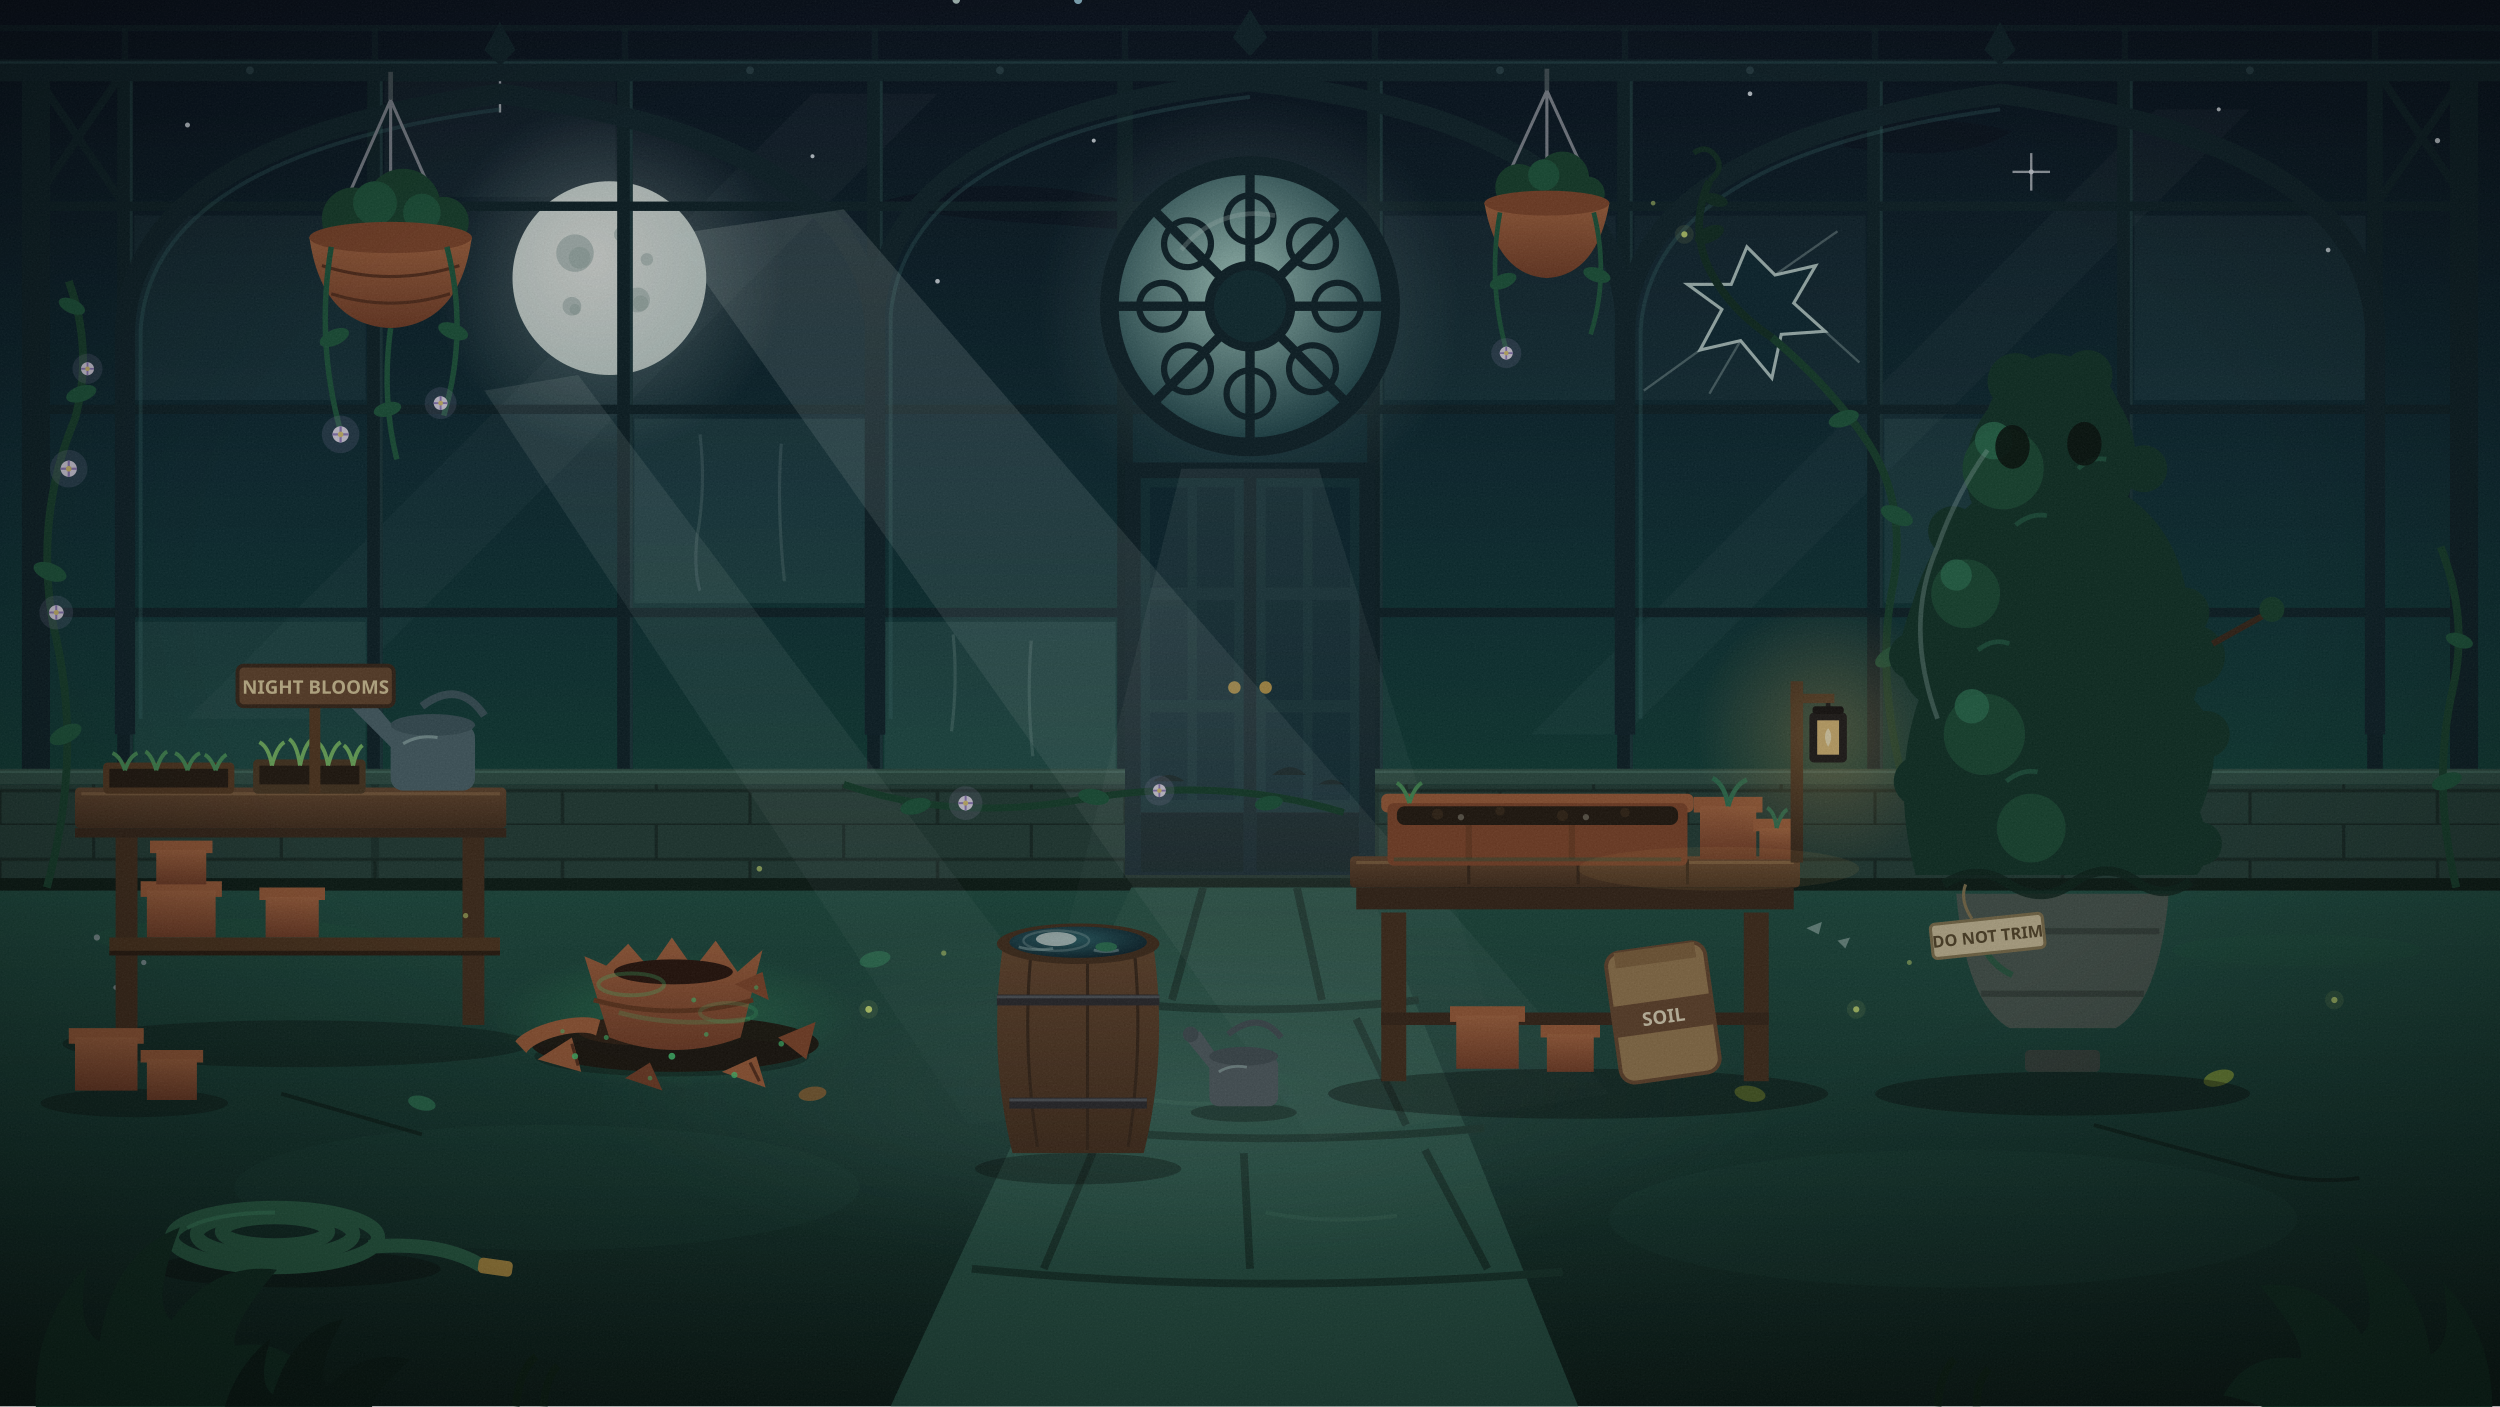
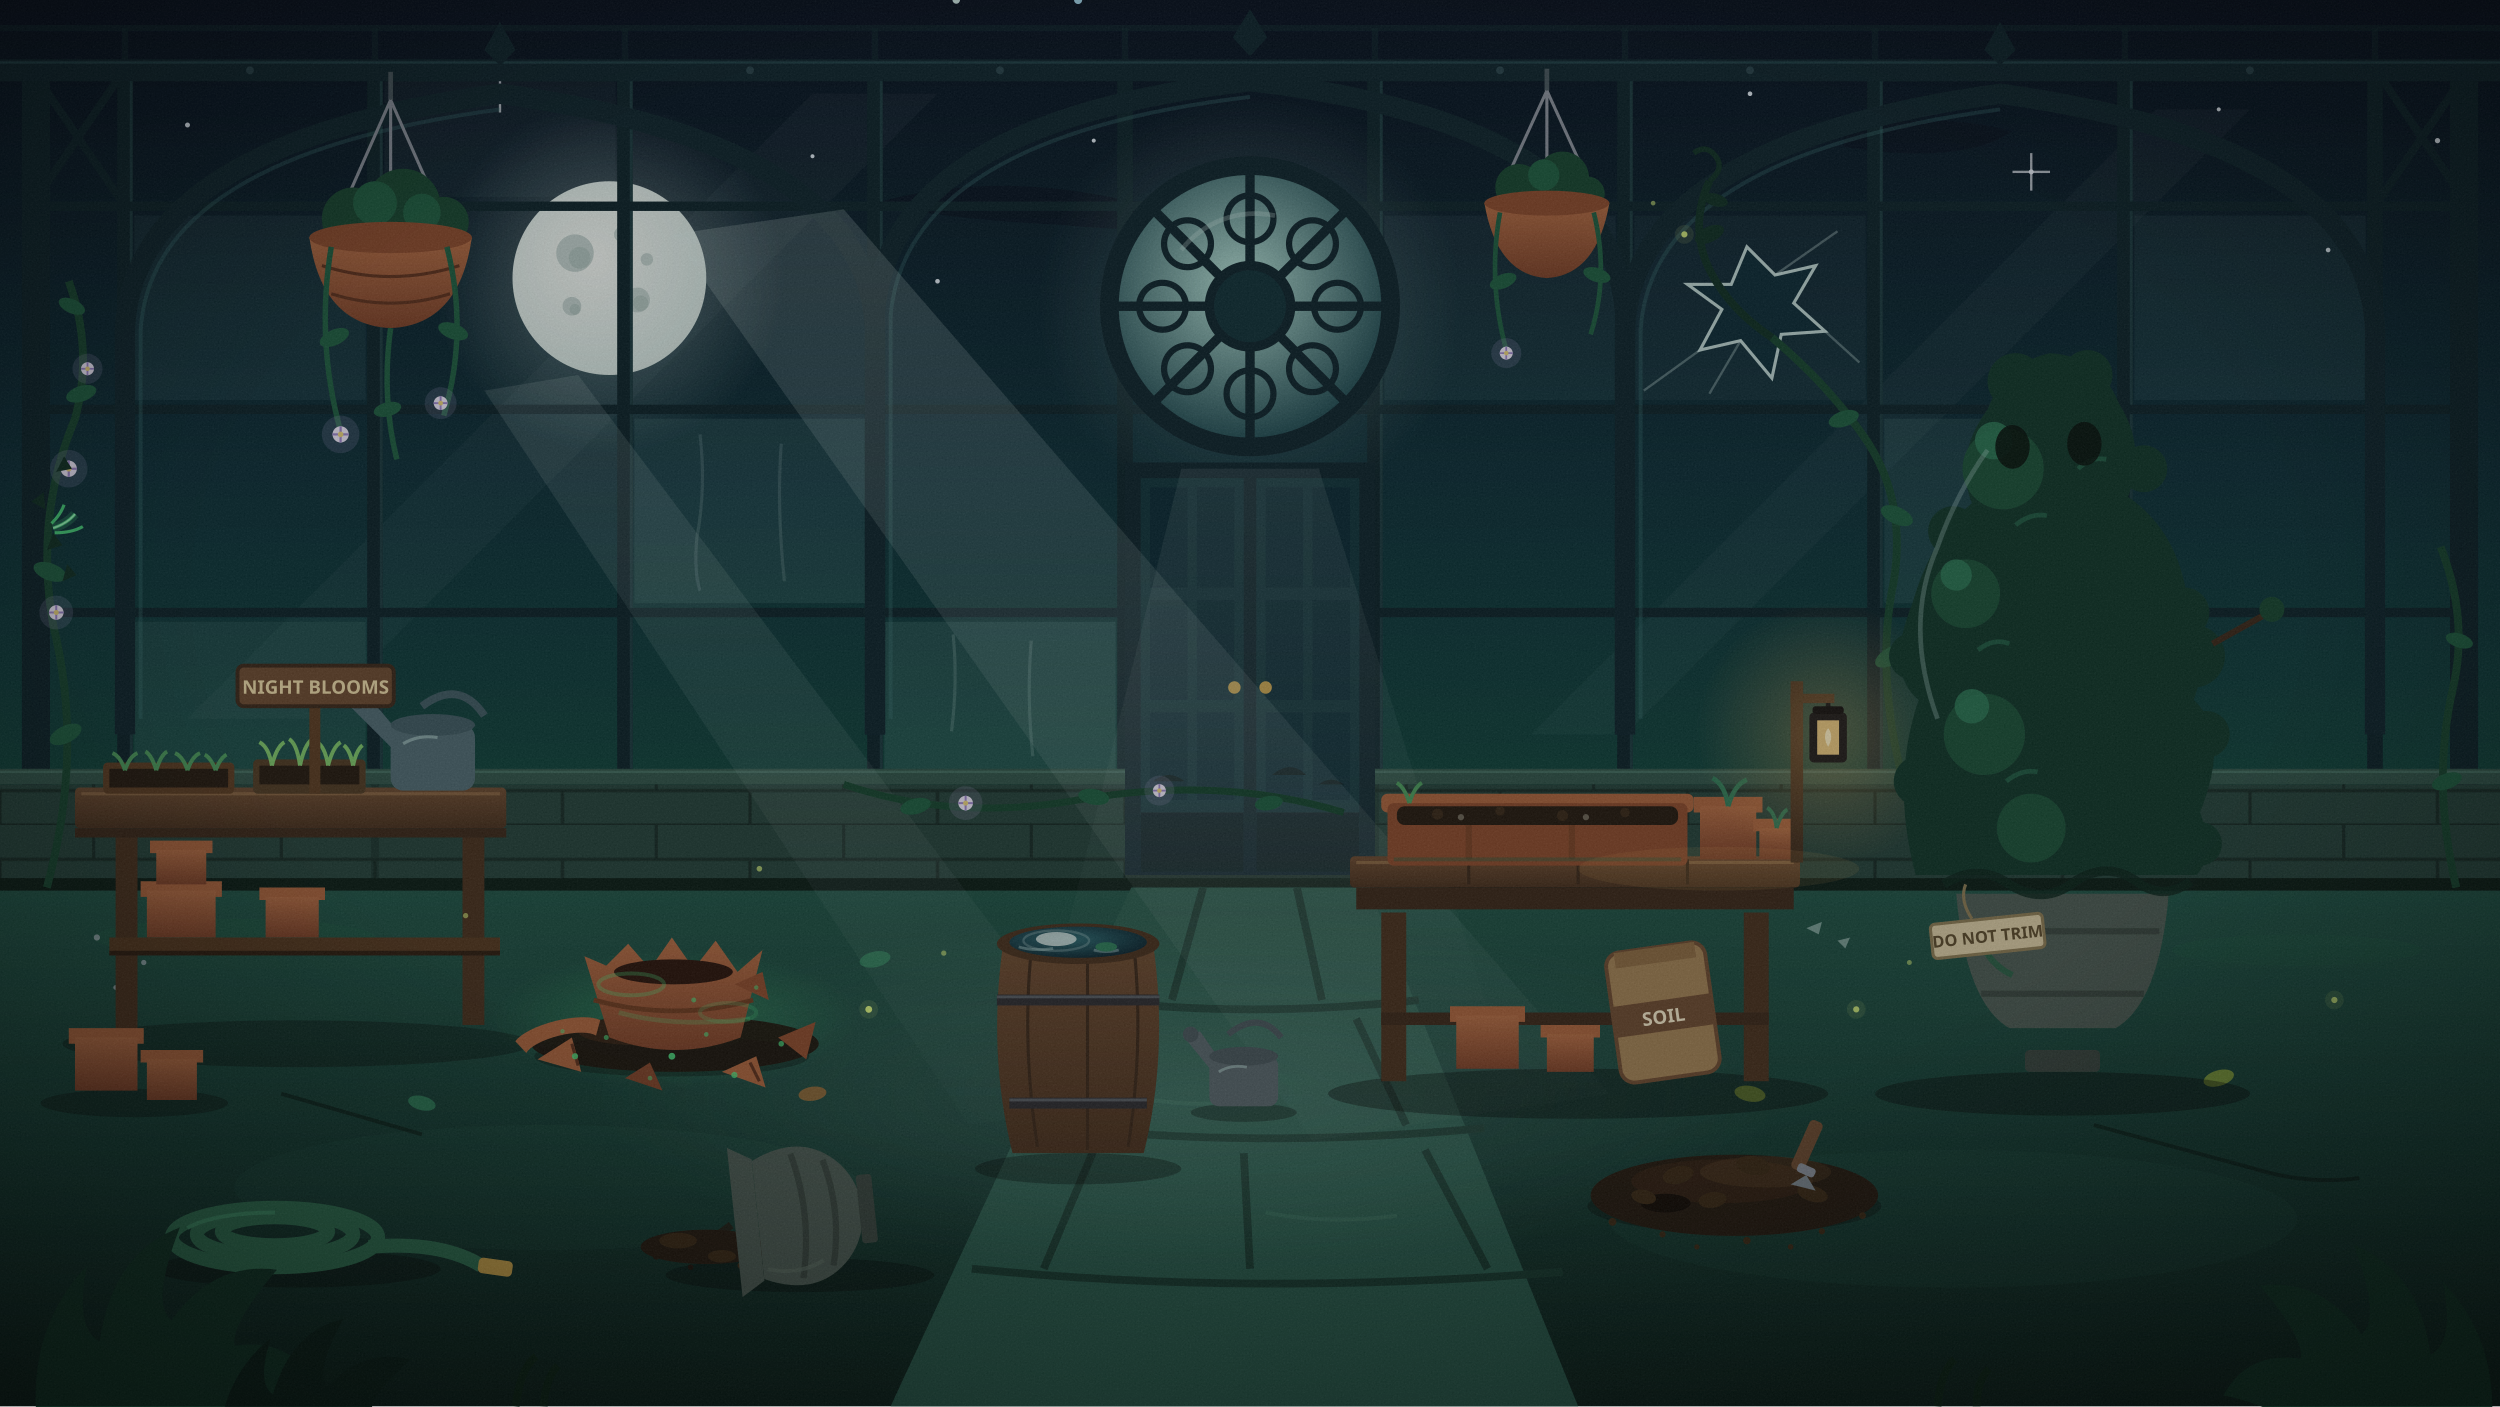
<svg xmlns="http://www.w3.org/2000/svg" width="1600" height="900" viewBox="0 0 1600 900">
  <defs>
    <linearGradient id="greenhouseSky" x1="0" y1="0" x2="0" y2="1">
      <stop offset="0%" stop-color="#050f1e" />
      <stop offset="55%" stop-color="#0b2f38" />
      <stop offset="100%" stop-color="#10493d" />
    </linearGradient>
    <linearGradient id="greenhouseFloor" x1="0" y1="0" x2="0" y2="1">
      <stop offset="0%" stop-color="#1e5245" />
      <stop offset="55%" stop-color="#123830" />
      <stop offset="100%" stop-color="#0a201a" />
    </linearGradient>
    <radialGradient id="greenhouseMoonHalo" cx="50%" cy="50%" r="50%">
      <stop offset="0%" stop-color="#dff0ec" stop-opacity="0.4" />
      <stop offset="100%" stop-color="#dff0ec" stop-opacity="0" />
    </radialGradient>
    <radialGradient id="greenhouseMoonSurf" cx="42%" cy="40%" r="70%">
      <stop offset="0%" stop-color="#f6fbf7" />
      <stop offset="100%" stop-color="#d3e4e0" />
    </radialGradient>
    <linearGradient id="greenhouseBeam" x1="0" y1="0" x2="0" y2="1">
      <stop offset="0%" stop-color="#dff0ec" stop-opacity="0.2" />
      <stop offset="100%" stop-color="#dff0ec" stop-opacity="0.02" />
    </linearGradient>
    <radialGradient id="greenhouseRose" cx="46%" cy="42%" r="60%">
      <stop offset="0%" stop-color="#b8e4da" />
      <stop offset="100%" stop-color="#16424a" />
    </radialGradient>
    <radialGradient id="greenhouseRoseGlow" cx="50%" cy="50%" r="50%">
      <stop offset="0%" stop-color="#cfeee6" stop-opacity="0.28" />
      <stop offset="100%" stop-color="#cfeee6" stop-opacity="0" />
    </radialGradient>
    <radialGradient id="greenhousePool" cx="50%" cy="50%" r="50%">
      <stop offset="0%" stop-color="#bfe0dc" stop-opacity="0.13" />
      <stop offset="100%" stop-color="#bfe0dc" stop-opacity="0" />
    </radialGradient>
    <radialGradient id="greenhouseWarm" cx="50%" cy="50%" r="50%">
      <stop offset="0%" stop-color="#ffbf6a" stop-opacity="0.32" />
      <stop offset="100%" stop-color="#ffbf6a" stop-opacity="0" />
    </radialGradient>
    <radialGradient id="greenhouseResidue" cx="50%" cy="50%" r="50%">
      <stop offset="0%" stop-color="#4ade80" stop-opacity="0.3" />
      <stop offset="100%" stop-color="#4ade80" stop-opacity="0" />
    </radialGradient>
    <radialGradient id="greenhouseWater" cx="42%" cy="40%" r="65%">
      <stop offset="0%" stop-color="#2c6a72" />
      <stop offset="100%" stop-color="#0b2530" />
    </radialGradient>
    <linearGradient id="greenhousePot" x1="0" y1="0" x2="0" y2="1">
      <stop offset="0%" stop-color="#b06a42" />
      <stop offset="100%" stop-color="#7c4128" />
    </linearGradient>
    <linearGradient id="greenhouseWood" x1="0" y1="0" x2="0" y2="1">
      <stop offset="0%" stop-color="#6b4a30" />
      <stop offset="100%" stop-color="#47301e" />
    </linearGradient>
    <radialGradient id="greenhouseVign" cx="50%" cy="42%" r="75%">
      <stop offset="55%" stop-color="#000" stop-opacity="0" />
      <stop offset="100%" stop-color="#000" stop-opacity="0.42" />
    </radialGradient>
    <pattern id="greenhouseBrick" width="120" height="44" patternUnits="userSpaceOnUse">
      <path d="M0 22 H120 M0 44 H120 M60 0 V22 M120 22 V44 M0 22 V44" stroke="#12241f" stroke-width="2" fill="none" />
    </pattern>
    <filter id="greenhouseGrain">
      <feTurbulence type="fractalNoise" baseFrequency="0.9" numOctaves="2" stitchTiles="stitch" />
      <feColorMatrix type="saturate" values="0" />
      <feComponentTransfer>
        <feFuncA type="linear" slope="0.05" />
      </feComponentTransfer>
      <feComposite operator="over" in2="SourceGraphic" />
    </filter>
    <g id="greenhouseBloom">
      <circle r="12" fill="#cbb8f0" opacity="0.16" />
      <circle r="5.2" fill="#efe9fb" />
      <path d="M-5.2 0 H5.2 M0 -5.2 V5.2" stroke="#9c86cc" stroke-width="1.4" />
      <circle r="1.8" fill="#e8d27c" />
    </g>
    <path id="greenhouseMonst" d="M0 0 Q-10 -52 22 -86 Q16 -56 28 -50 Q34 -92 66 -104 Q52 -68 62 -60 Q82 -88 112 -84 Q90 -58 92 -48 Q118 -52 130 -30 Q102 -24 98 -14 Q112 -4 110 8 Q84 4 54 8 Q20 10 0 0 Z" />
  </defs>
  <rect width="1600" height="570" fill="url(#greenhouseSky)" />
  <g fill="#dfe9f2">
    <circle cx="120" cy="80" r="1.6" />
    <circle cx="210" cy="150" r="1.2" />
    <circle cx="320" cy="60" r="1.8" />
    <circle cx="520" cy="100" r="1.3" />
    <circle cx="600" cy="180" r="1.5" />
    <circle cx="700" cy="90" r="1.3" />
    <circle cx="900" cy="70" r="1.7" />
    <circle cx="1000" cy="150" r="1.2" />
    <circle cx="1120" cy="60" r="1.5" />
    <circle cx="1300" cy="110" r="1.6" />
    <circle cx="1420" cy="70" r="1.3" />
    <circle cx="1490" cy="160" r="1.5" />
    <circle cx="1560" cy="90" r="1.7" />
    <circle cx="840" cy="120" r="1.2" />
  </g>
  <g stroke="#eef2fa" stroke-width="1.5" opacity="0.75">
    <path d="M320 48 v24 M308 60 h24" />
    <path d="M1300 98 v24 M1288 110 h24" />
  </g>
  <path d="M560 130 q70 -20 150 -4 q60 12 120 0 q-50 28 -150 18 q-80 -4 -120 -14 Z" fill="#050e1c" opacity="0.6" />
  <path d="M1180 84 q54 -14 108 0 q-32 22 -108 10 Z" fill="#050e1c" opacity="0.5" />
  <circle cx="390" cy="178" r="112" fill="url(#greenhouseMoonHalo)" />
  <circle cx="390" cy="178" r="62" fill="url(#greenhouseMoonSurf)" />
  <g fill="#c2d2ce">
    <circle cx="368" cy="162" r="12" />
    <circle cx="408" cy="192" r="8" />
    <circle cx="398" cy="150" r="5" />
    <circle cx="366" cy="196" r="6" />
    <circle cx="414" cy="166" r="4" />
  </g>
  <g fill="#aabfba" opacity="0.7">
    <circle cx="371" cy="165" r="7" />
    <circle cx="410" cy="194" r="5" />
    <circle cx="368" cy="198" r="3.5" />
  </g>
  <g fill="#a8dcd8">
    <rect x="86" y="138" width="148" height="118" opacity="0.07" />
    <rect x="406" y="268" width="148" height="118" opacity="0.1" />
    <rect x="886" y="138" width="148" height="118" opacity="0.06" />
    <rect x="1206" y="268" width="148" height="118" opacity="0.09" />
    <rect x="566" y="398" width="148" height="96" opacity="0.12" />
    <rect x="86" y="398" width="148" height="96" opacity="0.08" />
    <rect x="1366" y="138" width="148" height="118" opacity="0.07" />
    <rect x="246" y="50" width="148" height="76" opacity="0.05" />
    <rect x="1046" y="138" width="148" height="118" opacity="0.05" />
  </g>
  <path d="M120 460 L520 60 L600 60 L200 460 Z" fill="#cfe8e4" opacity="0.04" />
  <path d="M980 470 L1380 70 L1440 70 L1040 470 Z" fill="#cfe8e4" opacity="0.04" />
  <g stroke="#cfe8e4" fill="none" stroke-width="2">
    <path d="M448 278 q4 34 -2 66 q-2 22 2 34 M500 284 q-3 40 2 88" opacity="0.16" />
    <path d="M610 406 q3 30 -1 62 M660 410 q-3 36 1 74" opacity="0.18" />
  </g>
  <circle cx="612" r="2.4" fill="#cfe8e4">
    <animate attributeName="cy" values="410;486;486" dur="2.6s" repeatCount="indefinite" />
    <animate attributeName="opacity" values="0;0.8;0" dur="2.6s" repeatCount="indefinite" />
  </circle>
  <g stroke="#0b2229" stroke-width="10">
    <path d="M80 44 V496 M240 44 V496 M400 44 V496 M560 44 V496 M720 44 V496 M880 44 V496 M1040 44 V496 M1200 44 V496 M1360 44 V496 M1520 44 V496" />
  </g>
  <path d="M84 48 V492 M244 48 V492 M404 48 V492 M564 48 V492 M884 48 V492 M1044 48 V492 M1204 48 V492 M1364 48 V492" stroke="#4a8a8c" stroke-width="1.8" opacity="0.22" fill="none" />
  <g stroke="#0b2229" stroke-width="6">
    <path d="M20 132 H1580 M20 262 H1580 M20 392 H1580" />
  </g>
  <path d="M20 44 L80 132 M80 44 L20 132 M1520 44 L1580 132 M1580 44 L1520 132" stroke="#0b2229" stroke-width="5" />
  <rect x="14" y="44" width="18" height="524" fill="#0b2229" />
  <rect x="1568" y="44" width="18" height="524" fill="#0b2229" />
  <path d="M0 18 H1600" stroke="#0d242c" stroke-width="4" opacity="0.6" />
  <path d="M80 18 V38 M240 18 V38 M400 18 V38 M560 18 V38 M720 18 V38 M880 18 V38 M1040 18 V38 M1200 18 V38 M1360 18 V38 M1520 18 V38" stroke="#0d242c" stroke-width="4" opacity="0.6" />
  <rect y="38" width="1600" height="14" fill="#0d242c" />
  <path d="M0 40 H1600" stroke="#4a8a8c" stroke-width="1.5" opacity="0.25" />
  <g fill="#26424a">
    <circle cx="160" cy="45" r="2.5" />
    <circle cx="480" cy="45" r="2.5" />
    <circle cx="640" cy="45" r="2.5" />
    <circle cx="960" cy="45" r="2.5" />
    <circle cx="1120" cy="45" r="2.5" />
    <circle cx="1440" cy="45" r="2.5" />
  </g>
  <g stroke="#0d242c" stroke-width="13" fill="none">
    <path d="M80 470 V210 Q86 92 320 60 Q554 92 560 210 V470" />
    <path d="M560 470 V200 Q570 78 800 52 Q1030 78 1040 200 V470" />
    <path d="M1040 470 V210 Q1046 92 1280 60 Q1514 92 1520 210 V470" />
  </g>
  <g stroke="#3f7c7c" stroke-width="2.5" fill="none" opacity="0.3">
    <path d="M90 460 V212 Q96 100 320 70" />
    <path d="M570 460 V202 Q580 88 800 62" />
    <path d="M1050 460 V212 Q1056 100 1280 70" />
  </g>
  <path d="M320 14 L330 32 L320 42 L310 32 Z M800 6 L811 24 L800 36 L789 24 Z M1280 14 L1290 32 L1280 42 L1270 32 Z" fill="#0d242c" />
  <circle cx="800" cy="196" r="135" fill="url(#greenhouseRoseGlow)" />
  <circle cx="800" cy="196" r="90" fill="url(#greenhouseRose)" stroke="#0d242c" stroke-width="12" />
  <path d="M800 110 V282 M714 196 H886 M739 135 L861 257 M861 135 L739 257" stroke="#0d242c" stroke-width="6" />
  <g fill="none" stroke="#0d242c" stroke-width="4">
    <circle cx="856" cy="196" r="15" />
    <circle cx="744" cy="196" r="15" />
    <circle cx="800" cy="140" r="15" />
    <circle cx="800" cy="252" r="15" />
    <circle cx="840" cy="156" r="15" />
    <circle cx="760" cy="156" r="15" />
    <circle cx="840" cy="236" r="15" />
    <circle cx="760" cy="236" r="15" />
  </g>
  <circle cx="800" cy="196" r="26" fill="#0f3038" stroke="#0d242c" stroke-width="6" />
  <path d="M756 160 a60 60 0 0 1 60 -22" stroke="#cfe8e4" stroke-width="3" fill="none" opacity="0.3" />
  <rect y="492" width="1600" height="10" fill="#2f5348" />
  <path d="M0 494 H1600" stroke="#6fa896" stroke-width="1.5" opacity="0.3" />
  <rect y="502" width="1600" height="66" fill="#23413a" />
  <rect y="502" width="1600" height="66" fill="url(#greenhouseBrick)" opacity="0.8" />
  <path d="M240 502 v62 M880 502 v62 M1360 502 v62" stroke="#142a24" stroke-width="5" opacity="0.5" />
  <rect x="720" y="296" width="160" height="272" fill="#0d242c" />
  <rect x="730" y="306" width="66" height="252" fill="#10333a" />
  <rect x="804" y="306" width="66" height="252" fill="#10333a" />
  <g fill="#0a2a34">
    <rect x="736" y="312" width="24" height="64" />
    <rect x="766" y="312" width="24" height="64" />
    <rect x="736" y="384" width="24" height="64" />
    <rect x="766" y="384" width="24" height="64" />
    <rect x="736" y="456" width="24" height="56" />
    <rect x="766" y="456" width="24" height="56" />
    <rect x="810" y="312" width="24" height="64" />
    <rect x="840" y="312" width="24" height="64" />
    <rect x="810" y="384" width="24" height="64" />
    <rect x="840" y="384" width="24" height="64" />
    <rect x="810" y="456" width="24" height="56" />
    <rect x="840" y="456" width="24" height="56" />
  </g>
  <path d="M738 500 q10 -8 20 0 M814 496 q12 -10 22 0 M844 502 q8 -6 16 0" fill="#06181c" />
  <rect x="730" y="520" width="66" height="38" fill="#0b1e24" />
  <rect x="804" y="520" width="66" height="38" fill="#0b1e24" />
  <circle cx="790" cy="440" r="4" fill="#c9a24a" />
  <circle cx="810" cy="440" r="4" fill="#c9a24a" />
  <rect x="720" y="560" width="160" height="8" fill="#1c332c" />
  <path d="M1118 158 L1136 176 L1162 170 L1148 194 L1168 212 L1140 214 L1134 242 L1114 218 L1088 224 L1102 198 L1080 182 L1108 182 Z" fill="#0a2b36" stroke="#cfe8e4" stroke-width="2" opacity="0.9" />
  <path d="M1088 224 L1052 250 M1136 176 L1176 148 M1168 212 L1190 232 M1114 218 L1094 252" stroke="#cfe8e4" stroke-width="1.5" opacity="0.35" fill="none" />
  <path d="M1218 500 Q1200 430 1212 372 Q1220 322 1196 284 Q1172 248 1134 216" stroke="#16452f" stroke-width="5" fill="none" />
  <path d="M1134 216 Q1104 196 1092 168 Q1082 142 1094 116" stroke="#0e2f24" stroke-width="5" fill="none" />
  <path d="M1094 116 q10 -8 4 -16 q-6 -8 -14 -2" stroke="#0e2f24" stroke-width="3.5" fill="none" />
  <g fill="#1d5c40">
    <ellipse cx="1210" cy="420" rx="11" ry="5.5" transform="rotate(-30 1210 420)" />
    <ellipse cx="1214" cy="330" rx="11" ry="5.5" transform="rotate(24 1214 330)" />
    <ellipse cx="1180" cy="268" rx="10" ry="5" transform="rotate(-18 1180 268)" />
  </g>
  <g fill="#0e2f24">
    <ellipse cx="1094" cy="150" rx="10" ry="5" transform="rotate(-24 1094 150)" />
    <ellipse cx="1098" cy="128" rx="8" ry="4" transform="rotate(16 1098 128)" />
  </g>
  <g>
    <path d="M250 46 V64" stroke="#46555c" stroke-width="3" />
    <path d="M250 64 L212 150 M250 64 L288 150 M250 64 L250 146" stroke="#8a929c" stroke-width="2" fill="none" />
    <g fill="#16452f">
      <circle cx="226" cy="140" r="20" />
      <circle cx="258" cy="132" r="24" />
      <circle cx="284" cy="142" r="16" />
    </g>
    <circle cx="240" cy="130" r="14" fill="#1d5c40" />
    <circle cx="270" cy="136" r="12" fill="#1d5c40" />
    <path d="M198 152 Q206 208 250 210 Q294 208 302 152 Z" fill="url(#greenhousePot)" />
    <ellipse cx="250" cy="152" rx="52" ry="10" fill="#8a4a2c" />
    <path d="M206 170 Q250 184 294 170 M212 188 Q250 200 288 188" stroke="#5c301c" stroke-width="2" fill="none" />
    <path d="M212 158 q-10 60 6 118 M286 158 q14 54 -2 108 M250 210 q-6 44 4 84" stroke="#1d5c40" stroke-width="3.5" fill="none" />
    <g fill="#1d5c40">
      <ellipse cx="214" cy="216" rx="10" ry="5" transform="rotate(-24 214 216)" />
      <ellipse cx="290" cy="212" rx="10" ry="5" transform="rotate(20 290 212)" />
      <ellipse cx="248" cy="262" rx="9" ry="4.5" transform="rotate(-14 248 262)" />
    </g>
    <use href="#greenhouseBloom" transform="translate(218 278)" />
    <use href="#greenhouseBloom" transform="translate(282 258) scale(0.85)" />
  </g>
  <g>
    <path d="M990 44 V58" stroke="#46555c" stroke-width="3" />
    <path d="M990 58 L958 128 M990 58 L1022 128 M990 58 L990 124" stroke="#8a929c" stroke-width="2" fill="none" />
    <g fill="#16452f">
      <circle cx="972" cy="120" r="15" />
      <circle cx="1000" cy="114" r="17" />
      <circle cx="1016" cy="124" r="11" />
    </g>
    <circle cx="988" cy="112" r="10" fill="#1d5c40" />
    <path d="M950 130 Q958 176 990 178 Q1022 176 1030 130 Z" fill="url(#greenhousePot)" />
    <ellipse cx="990" cy="130" rx="40" ry="8" fill="#8a4a2c" />
    <path d="M960 136 q-8 44 4 88 M1020 136 q10 40 -2 78" stroke="#1d5c40" stroke-width="3" fill="none" />
    <g fill="#1d5c40">
      <ellipse cx="962" cy="180" rx="9" ry="4.5" transform="rotate(-22 962 180)" />
      <ellipse cx="1022" cy="176" rx="9" ry="4.5" transform="rotate(18 1022 176)" />
    </g>
    <use href="#greenhouseBloom" transform="translate(964 226) scale(0.8)" />
  </g>
  <rect y="566" width="1600" height="334" fill="url(#greenhouseFloor)" />
  <rect y="562" width="1600" height="8" fill="#0a1c16" />
  <ellipse cx="350" cy="760" rx="200" ry="40" fill="#2c6a54" opacity="0.12" />
  <ellipse cx="1250" cy="780" rx="220" ry="44" fill="#2c6a54" opacity="0.12" />
  <ellipse cx="150" cy="600" rx="90" ry="12" fill="#1d5c40" opacity="0.3" />
  <ellipse cx="1470" cy="608" rx="80" ry="10" fill="#1d5c40" opacity="0.25" />
  <path d="M724 568 L876 568 L1010 900 L570 900 Z" fill="#26584a" />
  <g stroke="#16382e" stroke-width="5" fill="none">
    <path d="M700 640 Q800 652 908 640 M666 720 Q800 736 950 722 M622 812 Q800 830 1000 814" />
    <path d="M770 568 L750 640 M830 568 L846 640 M736 652 L710 720 M868 652 L900 720 M700 736 L668 812 M912 736 L952 812 M796 738 L800 812" />
  </g>
  <path d="M718 700 q30 8 66 6 M810 776 q40 8 84 2" stroke="#3f7c64" stroke-width="2.5" fill="none" opacity="0.35" />
  <ellipse cx="760" cy="700" rx="380" ry="115" fill="url(#greenhousePool)" />
  <path d="M180 700 l90 26 M1340 720 l110 30 q30 8 60 4" stroke="#071812" stroke-width="2.5" opacity="0.6" fill="none" />
  <g opacity="0.95">
    <ellipse cx="560" cy="614" rx="10" ry="5" fill="#2c7a58" transform="rotate(-12 560 614)" />
    <ellipse cx="1120" cy="700" rx="10" ry="5" fill="#7c9a3a" transform="rotate(10 1120 700)" />
    <ellipse cx="520" cy="700" rx="9" ry="4.5" fill="#8a6636" transform="rotate(-8 520 700)" />
    <ellipse cx="270" cy="706" rx="9" ry="4.5" fill="#2c7a58" transform="rotate(14 270 706)" />
    <ellipse cx="1420" cy="690" rx="10" ry="5" fill="#7c9a3a" transform="rotate(-16 1420 690)" />
  </g>
  <g fill="#efe9fb" opacity="0.5">
    <circle cx="62" cy="600" r="2" />
    <circle cx="92" cy="616" r="1.7" />
    <circle cx="74" cy="632" r="1.5" />
  </g>
  <path d="M430 150 L540 134 L1030 700 L840 730 Z" fill="url(#greenhouseBeam)" />
  <path d="M310 250 L370 240 L720 706 L620 720 Z" fill="url(#greenhouseBeam)" opacity="0.7" />
  <path d="M756 300 L844 300 L950 640 L672 640 Z" fill="url(#greenhouseBeam)" opacity="0.5" />
  <path d="M30 568 Q54 480 34 400 Q22 330 48 268 Q60 224 44 180" stroke="#16452f" stroke-width="5" fill="none" />
  <g fill="#1d5c40">
    <ellipse cx="42" cy="470" rx="11" ry="5.5" transform="rotate(-26 42 470)" />
    <ellipse cx="32" cy="366" rx="11" ry="5.5" transform="rotate(20 32 366)" />
    <ellipse cx="52" cy="252" rx="10" ry="5" transform="rotate(-18 52 252)" />
    <ellipse cx="46" cy="196" rx="9" ry="4.5" transform="rotate(24 46 196)" />
  </g>
  <use href="#greenhouseBloom" transform="translate(44 300)" />
  <use href="#greenhouseBloom" transform="translate(36 392) scale(0.9)" />
  <use href="#greenhouseBloom" transform="translate(56 236) scale(0.8)" />
+   <g id="greenhouseThornCane">
+     <path d="M30 352 l10 -3 l-6 -8 Z M29 326 l-9 -5 l8 -6 Z M36 302 l10 -2 l-5 -8 Z M40 372 l9 -4 l-6 -7 Z" fill="#0e2f24" />
+     <path d="M34 338 q9 -3 14 -9" stroke="#4ade80" stroke-width="6" fill="none" opacity="0.22" />
+     <path d="M34 338 q9 -3 14 -9 M35 341 q11 0 18 -4 M33 335 q6 -6 8 -12" stroke="#4ade80" stroke-width="2" fill="none" opacity="0.9" />
+     <path d="M34 338 q9 -3 14 -9" stroke="#b6ffd0" stroke-width="1" fill="none" opacity="0.8" />
+   </g>
  <path d="M1572 568 Q1556 500 1570 440 Q1580 396 1562 350" stroke="#16452f" stroke-width="5" fill="none" />
  <g fill="#1d5c40">
    <ellipse cx="1566" cy="500" rx="10" ry="5" transform="rotate(-20 1566 500)" />
    <ellipse cx="1574" cy="410" rx="9" ry="4.5" transform="rotate(18 1574 410)" />
  </g>
  <path d="M540 502 q70 24 150 10 q90 -16 170 8" stroke="#16452f" stroke-width="4.5" fill="none" />
  <g fill="#1d5c40">
    <ellipse cx="586" cy="516" rx="10" ry="5" transform="rotate(-14 586 516)" />
    <ellipse cx="700" cy="510" rx="10" ry="5" transform="rotate(10 700 510)" />
    <ellipse cx="812" cy="514" rx="9" ry="4.5" transform="rotate(-10 812 514)" />
  </g>
  <use href="#greenhouseBloom" transform="translate(618 514) scale(0.9)" />
  <use href="#greenhouseBloom" transform="translate(742 506) scale(0.8)" />
  <ellipse cx="190" cy="668" rx="150" ry="15" fill="#000" opacity="0.3" />
  <rect x="74" y="532" width="14" height="128" fill="#47301e" />
  <rect x="296" y="532" width="14" height="124" fill="#47301e" />
  <rect x="70" y="600" width="250" height="10" fill="#52381f" />
  <path d="M70 610 h250" stroke="#2c1c10" stroke-width="3" />
  <rect x="90" y="564" width="52" height="10" fill="#a8623c" />
  <rect x="94" y="570" width="44" height="30" fill="url(#greenhousePot)" />
  <rect x="96" y="538" width="40" height="8" fill="#a8623c" />
  <rect x="100" y="544" width="32" height="22" fill="url(#greenhousePot)" />
  <rect x="166" y="568" width="42" height="8" fill="#a8623c" />
  <rect x="170" y="574" width="34" height="26" fill="url(#greenhousePot)" />
  <rect x="48" y="504" width="276" height="26" rx="3" fill="url(#greenhouseWood)" />
  <path d="M52 508 H320" stroke="#c9a06a" stroke-width="2" opacity="0.3" />
  <rect x="48" y="530" width="276" height="6" fill="#3a281a" />
  <rect x="66" y="488" width="84" height="20" rx="3" fill="#5a3c22" />
  <rect x="70" y="492" width="76" height="12" fill="#241a10" />
  <path d="M80 493 q-3 -9 -8 -11 M80 493 q3 -9 8 -11 M100 493 q-3 -10 -7 -12 M100 493 q3 -10 7 -12 M120 493 q-3 -9 -8 -11 M120 493 q3 -9 8 -11 M138 493 q-3 -8 -7 -10 M138 493 q3 -8 7 -10" stroke="#4a9a5c" stroke-width="2.5" fill="none" />
  <rect x="162" y="486" width="72" height="22" rx="3" fill="#4e3a24" />
  <rect x="166" y="490" width="64" height="12" fill="#241a10" />
  <path d="M174 490 q-2 -12 -8 -15 M174 490 q3 -12 8 -15 M192 490 q-2 -14 -7 -17 M192 490 q3 -14 8 -17 M210 490 q-2 -12 -7 -15 M210 490 q3 -12 8 -15 M226 490 q-2 -10 -6 -13 M226 490 q2 -10 6 -13" stroke="#7cc46a" stroke-width="2.5" fill="none" />
  <path d="M252 480 L224 452 L236 446 L258 472 Z" fill="#4f6a72" />
  <circle cx="229" cy="448" r="6" fill="#3f5a62" />
  <rect x="250" y="464" width="54" height="42" rx="8" fill="#4f6a72" />
  <ellipse cx="277" cy="464" rx="27" ry="7" fill="#3f5a62" />
  <path d="M270 452 q24 -18 40 6" stroke="#3f5a62" stroke-width="5" fill="none" />
  <path d="M258 476 q10 -6 22 -4" stroke="#bfe0dc" stroke-width="2" fill="none" opacity="0.5" />
  <rect x="198" y="452" width="7" height="56" fill="#5a3c22" />
  <rect x="152" y="426" width="100" height="26" rx="4" fill="#6b4a30" stroke="#3a281a" stroke-width="2.5" />
  <text x="202" y="444" font-family="Trebuchet MS" font-size="12" font-weight="bold" fill="#ead9a8" text-anchor="middle">NIGHT BLOOMS</text>
  <ellipse cx="86" cy="706" rx="60" ry="9" fill="#000" opacity="0.3" />
  <rect x="44" y="658" width="48" height="10" fill="#a8623c" />
  <rect x="48" y="664" width="40" height="34" fill="url(#greenhousePot)" />
  <rect x="90" y="672" width="40" height="8" fill="#a8623c" />
  <rect x="94" y="678" width="32" height="26" fill="url(#greenhousePot)" />
  <ellipse cx="432" cy="652" rx="118" ry="44" fill="url(#greenhouseResidue)" />
  <ellipse cx="430" cy="676" rx="88" ry="13" fill="#000" opacity="0.3" />
  <ellipse cx="432" cy="668" rx="92" ry="18" fill="#1c120a" opacity="0.9" />
  <ellipse cx="410" cy="660" rx="40" ry="9" fill="#302012" />
  <path d="M374 612 L390 664 Q432 680 474 664 L488 608 L472 622 L458 602 L444 620 L430 600 L416 620 L402 604 L388 618 Z" fill="url(#greenhousePot)" />
  <ellipse cx="431" cy="622" rx="38" ry="8" fill="#2a140c" />
  <path d="M380 640 Q432 654 482 640" stroke="#6b3a20" stroke-width="3" fill="none" />
  <g transform="rotate(-14 356 664)">
    <path d="M330 660 a30 10 0 0 1 56 0 l-5 9 a24 8 0 0 0 -46 0 Z" fill="#a8623c" />
  </g>
  <path d="M344 678 L366 664 L372 686 Z" fill="#a8623c" />
  <path d="M498 664 L522 654 L516 678 Z" fill="#8a4a2c" />
  <path d="M462 686 L484 676 L490 696 Z" fill="#a8623c" />
  <path d="M400 690 L416 680 L424 698 Z" fill="#7c4128" />
  <path d="M470 630 L488 622 L492 640 Z" fill="#8a4a2c" />
  <path d="M366 668 l4 14 M480 680 l6 12" stroke="#5c301c" stroke-width="2" fill="none" />
  <ellipse cx="404" cy="630" rx="21" ry="7" fill="none" stroke="#4ade80" stroke-width="2.5" opacity="0.3" />
  <ellipse cx="466" cy="648" rx="18" ry="6" fill="none" stroke="#4ade80" stroke-width="2.5" opacity="0.2" />
  <path d="M396 648 q36 10 84 4" stroke="#4ade80" stroke-width="3" fill="none" opacity="0.22" />
  <g fill="#4ade80">
    <circle cx="368" cy="676" r="2" opacity="0.8" />
    <circle cx="388" cy="664" r="1.6" opacity="0.6" />
    <circle cx="430" cy="676" r="2.2" opacity="0.85" />
    <circle cx="452" cy="662" r="1.5" opacity="0.6" />
    <circle cx="470" cy="688" r="2" opacity="0.75" />
    <circle cx="500" cy="668" r="1.8" opacity="0.7" />
    <circle cx="416" cy="690" r="1.5" opacity="0.5" />
    <circle cx="444" cy="640" r="1.6" opacity="0.6" />
    <circle cx="484" cy="632" r="1.4" opacity="0.55" />
    <circle cx="360" cy="660" r="1.4" opacity="0.5" />
  </g>
  <ellipse cx="690" cy="748" rx="66" ry="10" fill="#000" opacity="0.32" />
  <path d="M642 604 q-10 70 6 134 h84 q16 -64 6 -134 Z" fill="url(#greenhouseWood)" />
  <path d="M660 608 q-6 62 4 126 M696 610 v126 M726 608 q6 62 -4 126" stroke="#3a281a" stroke-width="2" fill="none" />
  <path d="M638 640 h104 M646 706 h88" stroke="#2c2c30" stroke-width="7" />
  <path d="M638 638 h104 M646 704 h88" stroke="#7c8890" stroke-width="1.8" opacity="0.5" />
  <ellipse cx="690" cy="604" rx="52" ry="13" fill="#47301e" />
  <ellipse cx="690" cy="603" rx="44" ry="10" fill="url(#greenhouseWater)" />
  <ellipse cx="676" cy="601" rx="13" ry="4.5" fill="#e8f4f0" opacity="0.75" />
  <ellipse cx="676" cy="602" rx="21" ry="6.5" fill="none" stroke="#cfe8e4" stroke-width="1.5" opacity="0.25" />
  <path d="M652 606 q10 3 22 1 M700 608 q8 2 16 0" stroke="#bfe0dc" stroke-width="1.8" fill="none" opacity="0.4" />
  <ellipse cx="708" cy="606" rx="7" ry="3" fill="#2c7a58" />
  <circle cx="690" r="2.6" fill="#9fd4e8">
    <animate attributeName="cy" values="396;594;594" dur="1.8s" repeatCount="indefinite" />
    <animate attributeName="opacity" values="0;0.9;0" dur="1.8s" repeatCount="indefinite" />
  </circle>
  <ellipse cx="796" cy="712" rx="34" ry="6" fill="#000" opacity="0.3" />
  <path d="M776 686 L758 664 L768 660 L782 680 Z" fill="#56646a" />
  <circle cx="762" cy="662" r="5" fill="#46545a" />
  <rect x="774" y="676" width="44" height="32" rx="6" fill="#56646a" />
  <ellipse cx="796" cy="676" rx="22" ry="6" fill="#46545a" />
  <path d="M786 662 q20 -16 34 2" stroke="#46545a" stroke-width="4" fill="none" />
  <path d="M780 686 q8 -5 18 -3" stroke="#bfe0dc" stroke-width="1.8" fill="none" opacity="0.45" />
  <ellipse cx="1010" cy="700" rx="160" ry="16" fill="#000" opacity="0.34" />
  <rect x="884" y="584" width="16" height="108" fill="#47301e" />
  <rect x="1116" y="584" width="16" height="108" fill="#47301e" />
  <rect x="884" y="648" width="248" height="8" fill="#3a281a" />
  <g transform="rotate(-8 1064 646)">
    <rect x="1032" y="606" width="64" height="84" rx="9" fill="#a08054" stroke="#6b4a30" stroke-width="2.5" />
    <rect x="1032" y="640" width="64" height="20" fill="#6b4a30" />
    <rect x="1038" y="606" width="52" height="10" fill="#8a6a42" />
    <text x="1064" y="655" font-family="Trebuchet MS" font-size="12" font-weight="bold" fill="#f0e6c8" text-anchor="middle">SOIL</text>
  </g>
  <rect x="928" y="644" width="48" height="10" fill="#a8623c" />
  <rect x="932" y="650" width="40" height="34" fill="url(#greenhousePot)" />
  <rect x="986" y="656" width="38" height="8" fill="#a8623c" />
  <rect x="990" y="662" width="30" height="24" fill="url(#greenhousePot)" />
  <rect x="864" y="548" width="288" height="20" rx="3" fill="url(#greenhouseWood)" />
  <path d="M868 552 H1148" stroke="#c9a06a" stroke-width="2" opacity="0.35" />
  <path d="M940 550 v16 M1010 550 v16 M1080 550 v16" stroke="#3a281a" stroke-width="2" />
  <rect x="868" y="568" width="280" height="14" fill="#3a281a" />
  <rect x="884" y="508" width="200" height="12" rx="4" fill="#a8623c" />
  <rect x="888" y="514" width="192" height="40" rx="4" fill="#8a4a2c" />
  <path d="M940 528 v22 M1006 526 v24" stroke="#6b3a20" stroke-width="4" opacity="0.6" />
  <path d="M892 550 h184" stroke="#1d5c40" stroke-width="2.5" opacity="0.4" />
  <rect x="894" y="516" width="180" height="12" rx="5" fill="#241a10" />
  <g fill="#382818">
    <circle cx="920" cy="521" r="3.5" />
    <circle cx="960" cy="519" r="3" />
    <circle cx="1000" cy="522" r="3.5" />
    <circle cx="1040" cy="520" r="3" />
  </g>
  <circle cx="935" cy="523" r="2" fill="#6b6456" />
  <circle cx="1015" cy="523" r="2" fill="#6b6456" />
  <path d="M902 514 q-3 -10 -8 -13 M902 514 q3 -10 8 -13" stroke="#4a9a5c" stroke-width="2.5" fill="none" />
  <rect x="1084" y="510" width="44" height="10" fill="#a8623c" />
  <rect x="1088" y="516" width="36" height="34" fill="url(#greenhousePot)" />
  <path d="M1106 516 q-2 -14 -10 -18 M1106 516 q4 -14 12 -17" stroke="#2c7a58" stroke-width="3" fill="none" />
  <rect x="1122" y="524" width="30" height="8" fill="#a8623c" />
  <rect x="1126" y="530" width="22" height="20" fill="url(#greenhousePot)" />
  <path d="M1137 530 q-1 -10 -6 -13 M1137 530 q3 -10 7 -12" stroke="#2c7a58" stroke-width="2.5" fill="none" />
  <rect x="1146" y="436" width="8" height="116" fill="#3a281a" />
  <rect x="1146" y="444" width="28" height="6" fill="#3a281a" />
  <circle cx="1170" cy="470" r="85" fill="url(#greenhouseWarm)" />
  <path d="M1170 450 v6" stroke="#23201c" stroke-width="3" />
  <rect x="1158" y="456" width="24" height="32" rx="3" fill="#23201c" />
  <rect x="1163" y="461" width="14" height="22" fill="#ffd98a" opacity="0.9" />
  <path d="M1170 478 q4 -7 0 -12 q-4 5 0 12 Z" fill="#fff1c4" />
  <rect x="1160" y="452" width="20" height="5" rx="2" fill="#191613" />
  <ellipse cx="1100" cy="556" rx="90" ry="14" fill="#ffbf6a" opacity="0.1" />
  <ellipse cx="1320" cy="700" rx="120" ry="14" fill="#000" opacity="0.35" />
  <path d="M1252 572 q6 70 34 86 h68 q28 -16 34 -86 Z" fill="#4a5a52" />
  <path d="M1258 596 h124 M1268 636 h104" stroke="#37453e" stroke-width="4" />
  <rect x="1296" y="672" width="48" height="14" rx="3" fill="#37453e" />
  <path d="M1266 600 q8 18 22 24" stroke="#1d5c40" stroke-width="4" fill="none" opacity="0.7" />
  <path d="M1226 560 Q1210 500 1228 448 Q1206 430 1224 386 Q1236 344 1262 322 Q1250 292 1272 262 Q1284 232 1312 226 Q1344 228 1356 258 Q1374 286 1362 318 Q1394 340 1400 384 Q1420 402 1404 448 Q1428 470 1408 520 Q1418 546 1406 560 Z" fill="#10362a" />
  <g fill="#10362a">
    <circle cx="1228" cy="500" r="16" />
    <circle cx="1224" cy="420" r="15" />
    <circle cx="1250" cy="340" r="16" />
    <circle cx="1290" cy="244" r="18" />
    <circle cx="1336" cy="240" r="16" />
    <circle cx="1372" cy="300" r="15" />
    <circle cx="1398" cy="392" r="16" />
    <circle cx="1412" cy="470" r="15" />
    <circle cx="1408" cy="540" r="14" />
  </g>
  <g fill="#1a5038">
    <circle cx="1282" cy="300" r="26" />
    <circle cx="1258" cy="380" r="22" />
    <circle cx="1270" cy="470" r="26" />
    <circle cx="1300" cy="530" r="22" />
  </g>
  <g fill="#2c7a58" opacity="0.8">
    <circle cx="1276" cy="282" r="12" />
    <circle cx="1252" cy="368" r="10" />
    <circle cx="1262" cy="452" r="11" />
  </g>
  <path d="M1290 336 q10 -8 20 -6 M1266 416 q10 -8 20 -4 M1284 500 q10 -8 20 -6 M1330 300 q8 -8 18 -6" stroke="#2c7a58" stroke-width="3" fill="none" opacity="0.5" />
  <ellipse cx="1288" cy="286" rx="11" ry="14" fill="#05130d" opacity="0.9" />
  <ellipse cx="1334" cy="284" rx="11" ry="14" fill="#05130d" opacity="0.9" />
  <path d="M1240 460 Q1218 400 1240 350 Q1252 316 1272 288" stroke="#bfe0dc" stroke-width="3" fill="none" opacity="0.3" />
  <circle cx="1404" cy="420" r="20" fill="#10362a" />
  <path d="M1416 412 L1452 392" stroke="#3a281a" stroke-width="4" />
  <circle cx="1454" cy="390" r="8" fill="#16452f" />
  <path d="M1244 566 q22 -14 42 0 q22 14 42 -2 q22 -14 42 2 q16 10 32 -2" stroke="#0a241c" stroke-width="6" fill="none" opacity="0.8" />
  <g transform="rotate(-6 1272 598)">
    <rect x="1236" y="588" width="72" height="22" rx="3" fill="#d8cba4" stroke="#8a7a54" stroke-width="2" />
    <text x="1272" y="603" font-family="Trebuchet MS" font-size="10.5" font-weight="bold" fill="#5a4a2c" text-anchor="middle">DO NOT TRIM</text>
  </g>
  <path d="M1262 588 q-8 -12 -4 -22" stroke="#8a7a54" stroke-width="2" fill="none" />
  <path d="M1156 594 l10 -4 l-2 8 Z M1176 602 l8 -2 l-3 7 Z" fill="#cfe8e4" opacity="0.5" />
+   <g id="greenhouseDigMound">
+     <ellipse cx="1110" cy="772" rx="94" ry="17" fill="#000" opacity="0.3" />
+     <ellipse cx="1110" cy="765" rx="92" ry="26" fill="#241a10" />
+     <ellipse cx="1102" cy="756" rx="58" ry="14" fill="#302012" />
+     <ellipse cx="1066" cy="770" rx="16" ry="6" fill="#120b06" />
+     <ellipse cx="1130" cy="750" rx="42" ry="10" fill="#ffbf6a" opacity="0.08" />
+     <ellipse cx="1074" cy="752" rx="10" ry="5.5" fill="#3a2a16" transform="rotate(-14 1074 752)" />
+     <ellipse cx="1122" cy="746" rx="11" ry="6" fill="#3a2a16" transform="rotate(10 1122 746)" />
+     <ellipse cx="1096" cy="768" rx="9" ry="5" fill="#3a2a16" transform="rotate(-8 1096 768)" />
+     <ellipse cx="1160" cy="764" rx="10" ry="5" fill="#3a2a16" transform="rotate(16 1160 764)" />
+     <ellipse cx="1052" cy="766" rx="8" ry="4.5" fill="#3a2a16" transform="rotate(12 1052 766)" />
+     <g fill="#3a2a16">
+       <circle cx="1032" cy="782" r="2.5" />
+       <circle cx="1064" cy="790" r="2" />
+       <circle cx="1118" cy="794" r="2.4" />
+       <circle cx="1166" cy="788" r="2" />
+       <circle cx="1192" cy="778" r="2.2" />
+       <circle cx="1146" cy="798" r="1.8" />
+       <circle cx="1086" cy="798" r="1.7" />
+     </g>
+     <path d="M1146 758 l10 -6 l6 10 Z" fill="#7c8890" />
+     <rect x="1152" y="716" width="9" height="34" rx="3" fill="#6b4a30" transform="rotate(24 1156 733)" />
+     <rect x="1150" y="746" width="12" height="6" rx="2" fill="#8a929c" transform="rotate(24 1156 749)" />
+   </g>
+   <g id="greenhouseFredUrn">
+     <ellipse cx="512" cy="816" rx="86" ry="11" fill="#000" opacity="0.32" />
+     <ellipse cx="452" cy="798" rx="42" ry="11" fill="#241a10" />
+     <ellipse cx="434" cy="794" rx="12" ry="5" fill="#3a2a16" />
+     <ellipse cx="462" cy="804" rx="9" ry="4" fill="#3a2a16" />
+     <circle cx="420" cy="804" r="2.2" fill="#241a10" />
+     <circle cx="474" cy="810" r="2" fill="#3a2a16" />
+     <circle cx="442" cy="811" r="1.8" fill="#1c130b" />
+     <g transform="rotate(-96 512 778)">
+       <path d="M464 736 h96 l-9 15 h-78 Z" fill="#4a5a52" />
+       <path d="M474 751 q-16 34 8 56 q13 11 30 11 q17 0 30 -11 q24 -22 8 -56 Z" fill="#4a5a52" />
+       <path d="M472 776 q40 10 80 0 M478 796 q34 9 68 0" stroke="#37453e" stroke-width="4" fill="none" />
+       <path d="M480 754 q-6 20 2 36" stroke="#5c6e64" stroke-width="2.5" fill="none" opacity="0.6" />
+       <rect x="490" y="816" width="44" height="10" rx="2" fill="#37453e" />
+     </g>
+     <path d="M468 784 q-10 8 -20 12" stroke="#241a10" stroke-width="5" fill="none" opacity="0.75" />
+   </g>
  <ellipse cx="190" cy="812" rx="92" ry="12" fill="#000" opacity="0.3" />
  <g fill="none" stroke="#2c6e50" stroke-width="9">
    <ellipse cx="176" cy="792" rx="66" ry="19" />
    <ellipse cx="176" cy="790" rx="50" ry="14" />
    <ellipse cx="176" cy="788" rx="34" ry="9" />
    <path d="M236 798 q46 -4 72 12" />
  </g>
  <path d="M120 786 a60 17 0 0 1 56 -10" stroke="#47a578" stroke-width="2.5" fill="none" opacity="0.5" />
  <rect x="306" y="806" width="22" height="10" rx="3" fill="#c9a24a" transform="rotate(8 317 811)" />
  <g fill="#d9f27e">
    <circle cx="556" cy="646" r="2.2" />
    <circle cx="604" cy="610" r="1.7" opacity="0.6" />
    <circle cx="486" cy="556" r="1.8" opacity="0.7" />
    <circle cx="1188" cy="646" r="2" opacity="0.85" />
    <circle cx="1222" cy="616" r="1.6" opacity="0.55" />
    <circle cx="1494" cy="640" r="2" opacity="0.75" />
    <circle cx="298" cy="586" r="1.7" opacity="0.6" />
    <circle cx="1078" cy="150" r="2" opacity="0.9" />
    <circle cx="1058" cy="130" r="1.5" opacity="0.6" />
  </g>
  <g fill="#d9f27e" opacity="0.12">
    <circle cx="556" cy="646" r="6" />
    <circle cx="1188" cy="646" r="6" />
    <circle cx="1078" cy="150" r="6" />
    <circle cx="1494" cy="640" r="6" />
  </g>
  <g fill="#0e3325">
    <use href="#greenhouseMonst" transform="translate(26 926) scale(1.35)" />
    <use href="#greenhouseMonst" transform="translate(1592 932) scale(-1.3 1.3)" />
  </g>
  <use href="#greenhouseMonst" transform="translate(140 938) rotate(8)" fill="#082018" />
  <path d="M330 900 q3 -24 13 -32 M348 900 q1 -18 9 -26 M1240 900 q2 -22 11 -30 M1265 900 q0 -16 8 -24" stroke="#0a2416" stroke-width="5" fill="none" />
  <rect width="1600" height="900" filter="url(#greenhouseGrain)" opacity="0.3" />
  <rect width="1600" height="900" fill="url(#greenhouseVign)" />
</svg>
